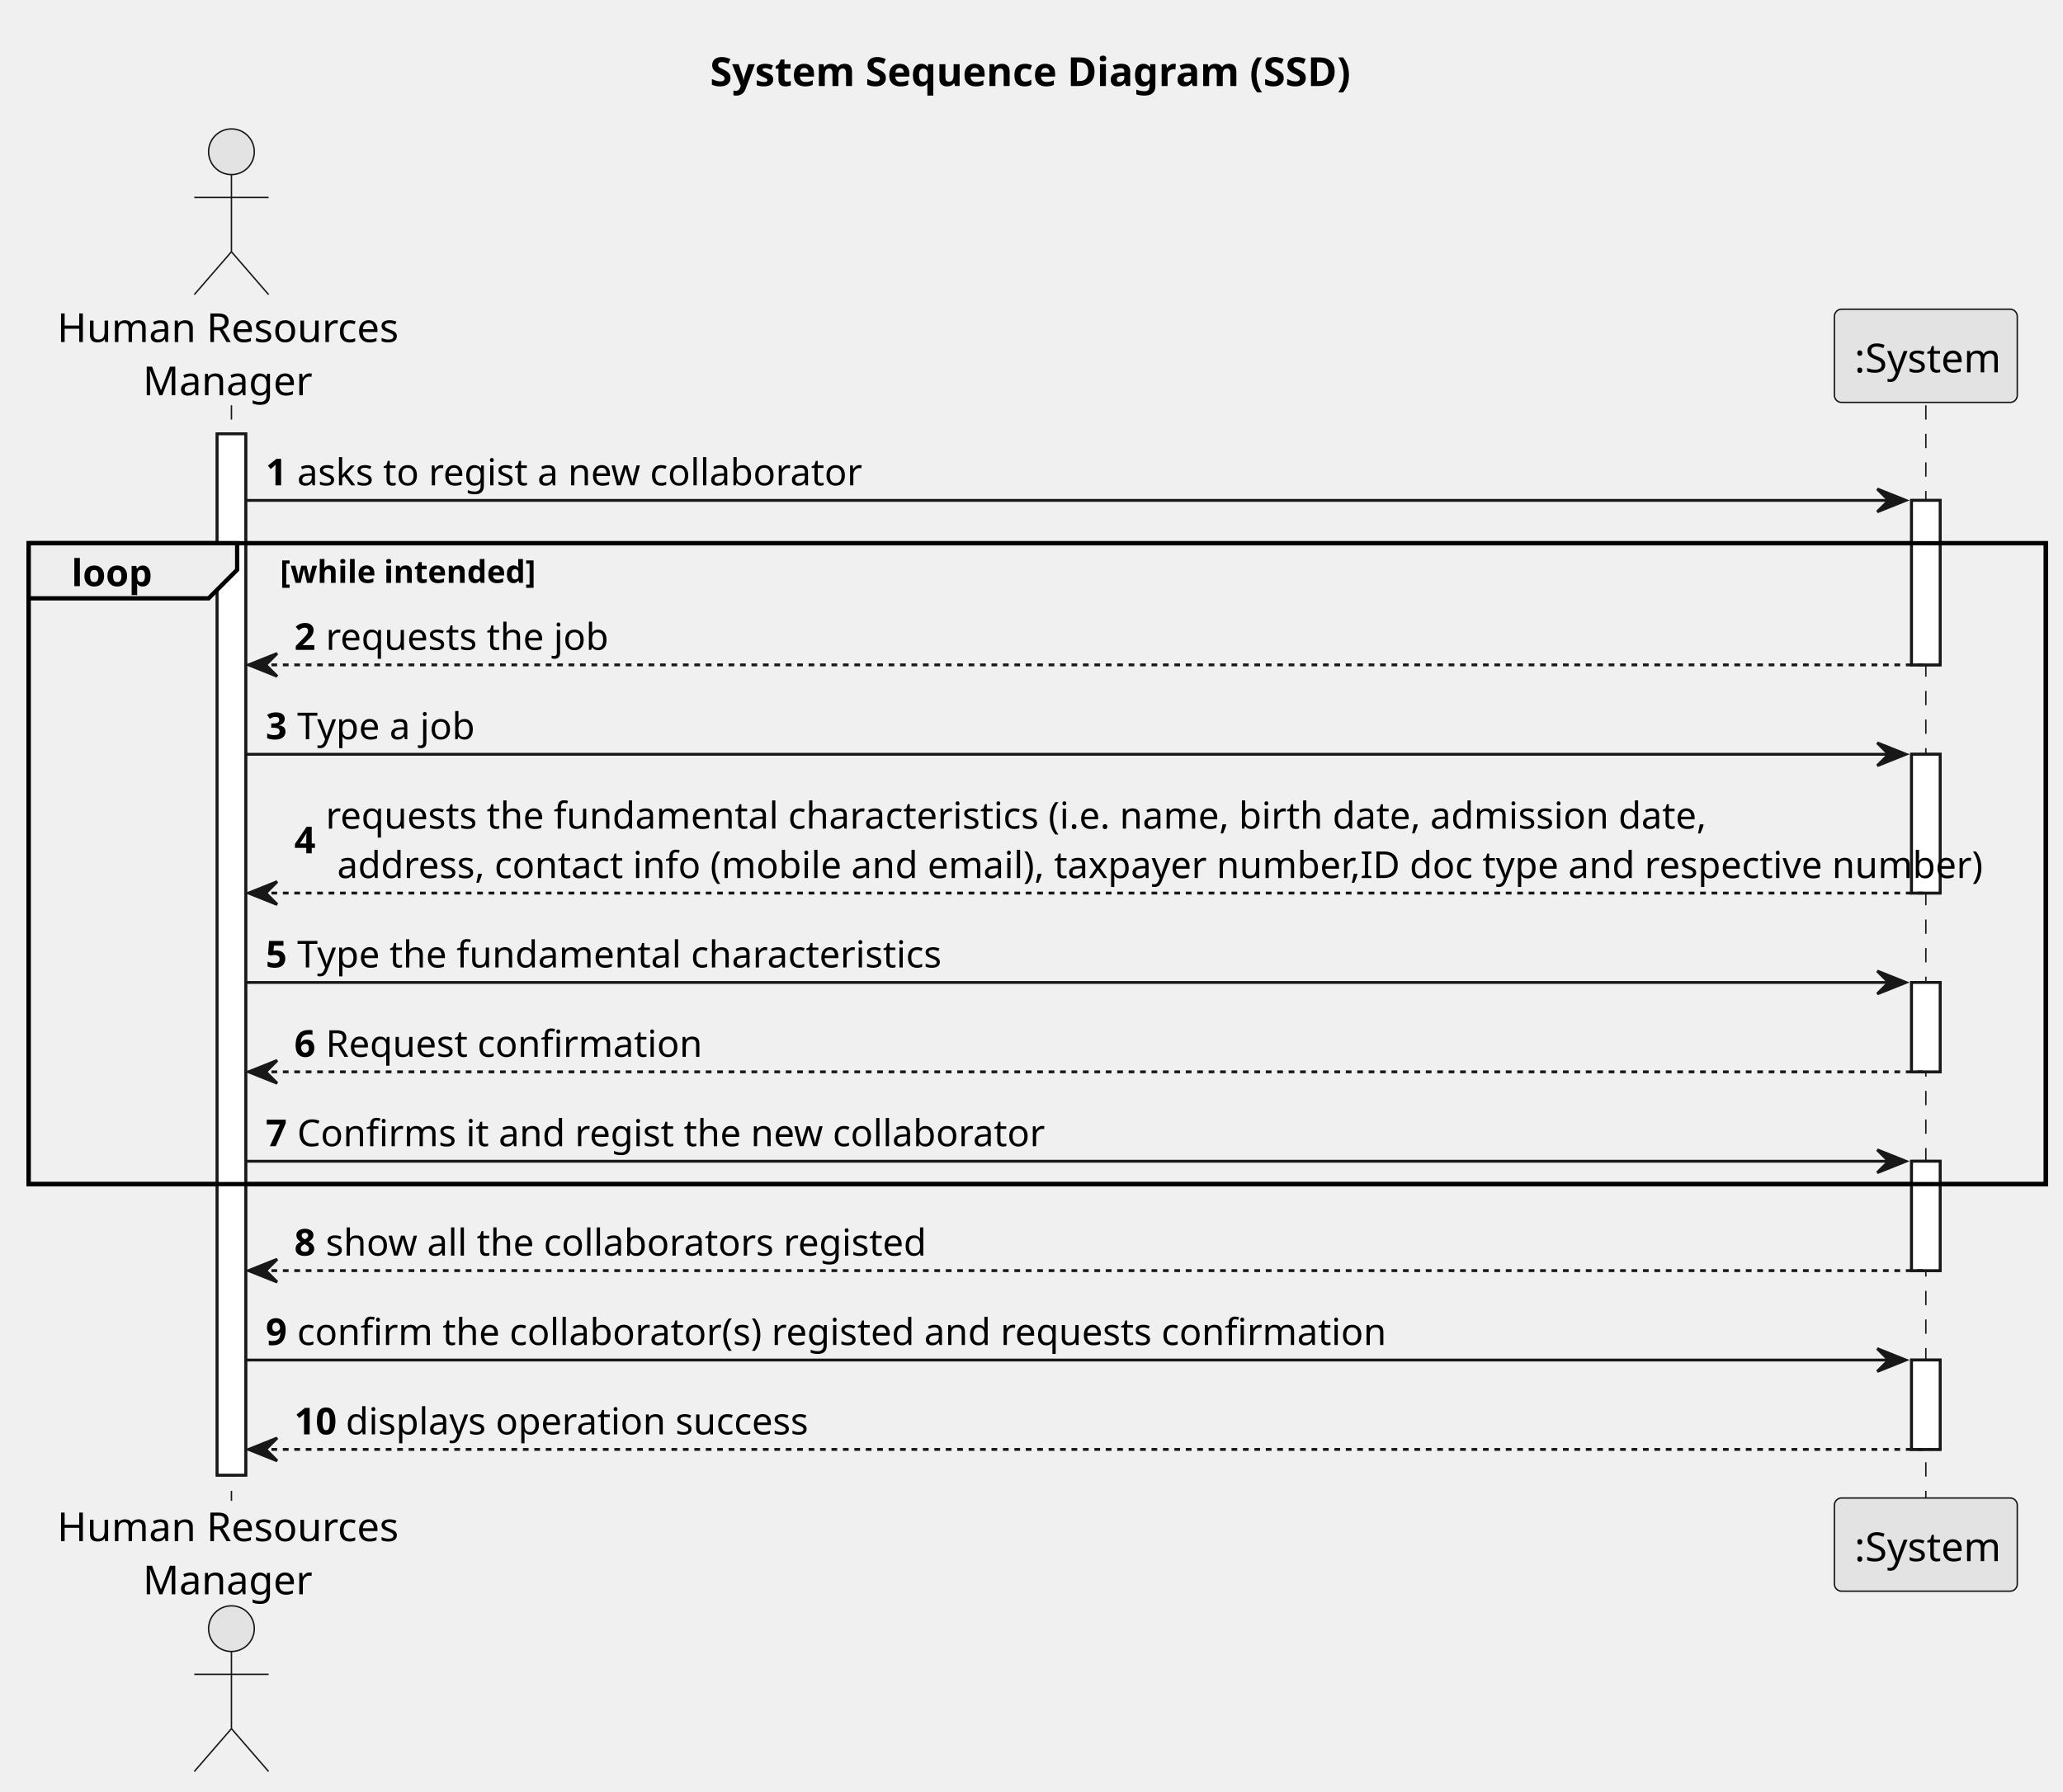
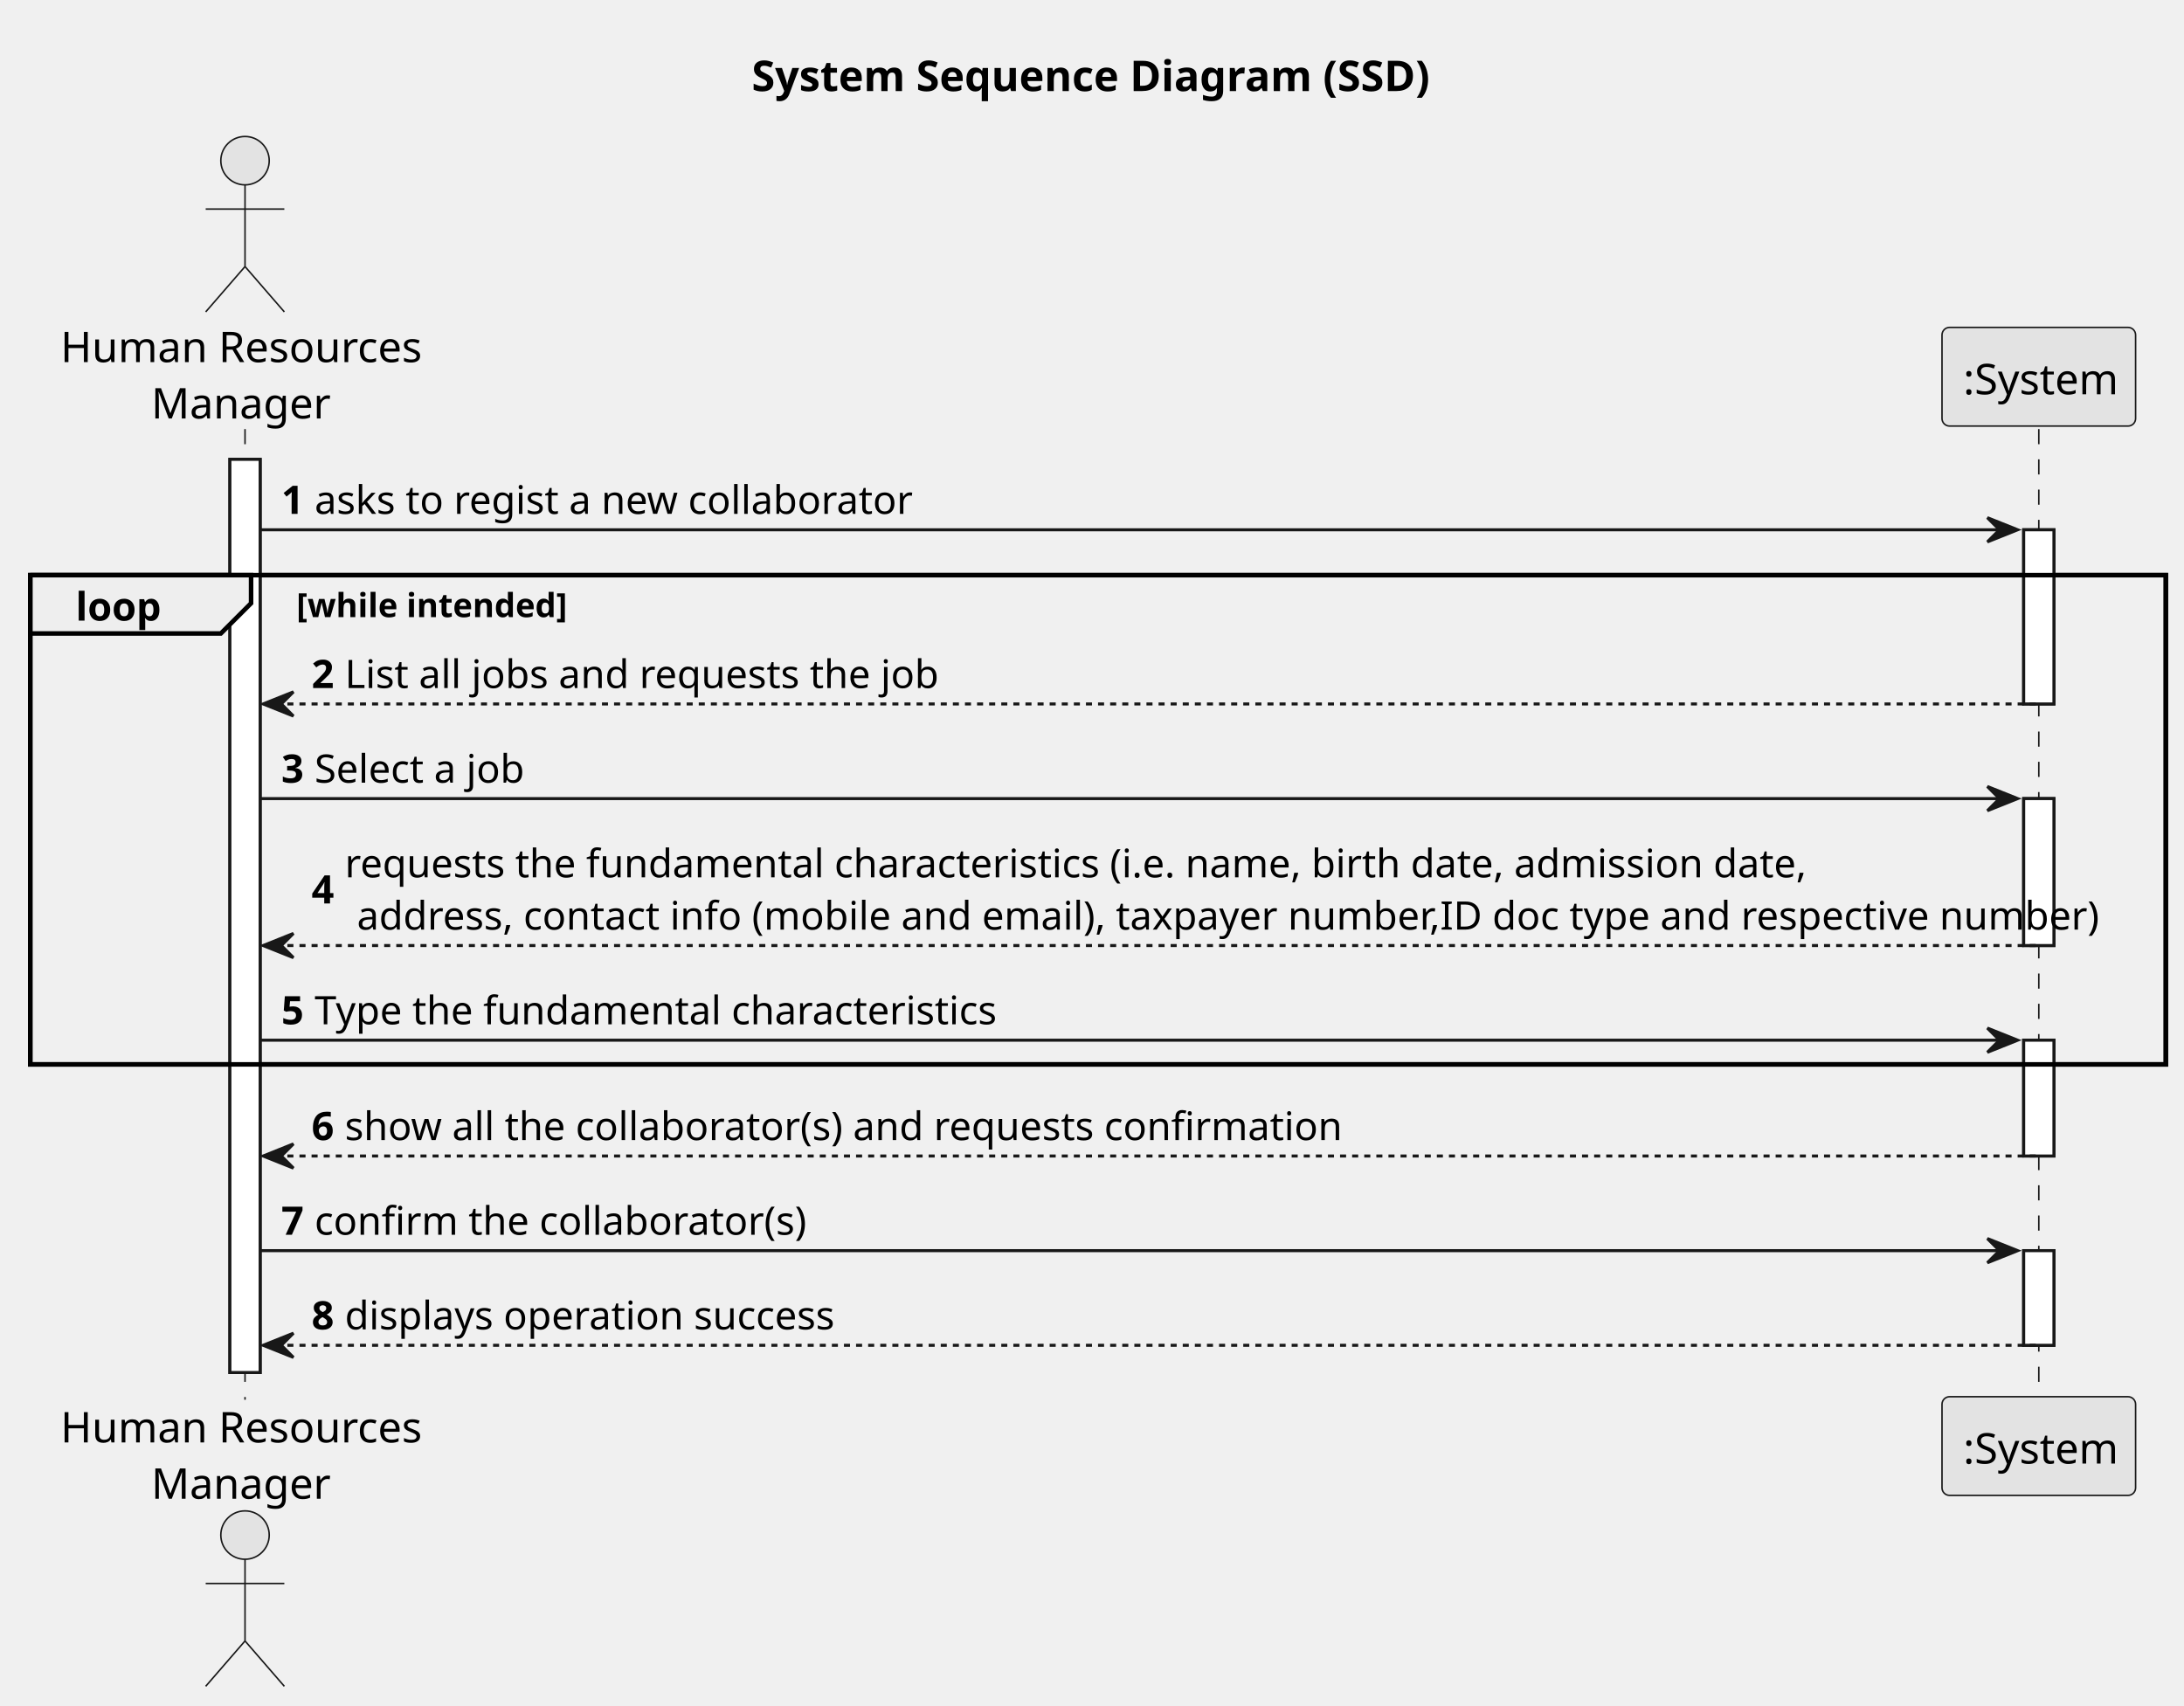
- <svg xmlns="http://www.w3.org/2000/svg" contentStyleType="text/css" height="627px" preserveAspectRatio="none" style="width:722px;height:627px;background:#FFFFFF;" version="1.1" viewBox="0 0 722 627" width="722px" zoomAndPan="magnify">
+ <svg xmlns="http://www.w3.org/2000/svg" contentStyleType="text/css" height="564px" preserveAspectRatio="none" style="width:722px;height:564px;background:#FFFFFF;" version="1.1" viewBox="0 0 722 564" width="722px" zoomAndPan="magnify">
  <defs />
  <g>
    <text fill="#000000" font-family="sans-serif" font-size="14" font-weight="bold" lengthAdjust="spacing" textLength="228" x="248.5" y="30.107">System Sequence Diagram (SSD)</text>
-     <rect fill="#FFFFFF" height="364.492" style="stroke:#181818;stroke-width:1.0;" width="10" x="76" y="151.863" />
+     <rect fill="#FFFFFF" height="301.91" style="stroke:#181818;stroke-width:1.0;" width="10" x="76" y="151.863" />
    <rect fill="#FFFFFF" height="57.582" style="stroke:#181818;stroke-width:1.0;" width="10" x="669" y="175.154" />
    <rect fill="#FFFFFF" height="48.582" style="stroke:#181818;stroke-width:1.0;" width="10" x="669" y="264.027" />
-     <rect fill="#FFFFFF" height="31.291" style="stroke:#181818;stroke-width:1.0;" width="10" x="669" y="343.9" />
-     <rect fill="#FFFFFF" height="38.291" style="stroke:#181818;stroke-width:1.0;" width="10" x="669" y="406.482" />
-     <rect fill="#FFFFFF" height="31.291" style="stroke:#181818;stroke-width:1.0;" width="10" x="669" y="476.065" />
-     <rect fill="none" height="224.328" style="stroke:#000000;stroke-width:1.5;" width="706" x="10" y="190.154" />
-     <line style="stroke:#181818;stroke-width:0.5;stroke-dasharray:5.0,5.0;" x1="81" x2="81" y1="141.863" y2="525.356" />
-     <line style="stroke:#181818;stroke-width:0.5;stroke-dasharray:5.0,5.0;" x1="674" x2="674" y1="141.863" y2="525.356" />
+     <rect fill="#FFFFFF" height="38.291" style="stroke:#181818;stroke-width:1.0;" width="10" x="669" y="343.9" />
+     <rect fill="#FFFFFF" height="31.291" style="stroke:#181818;stroke-width:1.0;" width="10" x="669" y="413.482" />
+     <rect fill="none" height="161.746" style="stroke:#000000;stroke-width:1.5;" width="706" x="10" y="190.154" />
+     <line style="stroke:#181818;stroke-width:0.5;stroke-dasharray:5.0,5.0;" x1="81" x2="81" y1="141.863" y2="462.773" />
+     <line style="stroke:#181818;stroke-width:0.5;stroke-dasharray:5.0,5.0;" x1="674" x2="674" y1="141.863" y2="462.773" />
    <text fill="#000000" font-family="sans-serif" font-size="14" lengthAdjust="spacing" textLength="116" x="20" y="119.728">Human Resources</text>
    <text fill="#000000" font-family="sans-serif" font-size="14" lengthAdjust="spacing" textLength="56" x="50" y="138.35">Manager</text>
    <ellipse cx="81" cy="53.121" fill="#E3E3E3" rx="8" ry="8" style="stroke:#181818;stroke-width:0.5;" />
    <path d="M81,61.121 L81,88.121 M68,69.121 L94,69.121 M81,88.121 L68,103.121 M81,88.121 L94,103.121 " fill="none" style="stroke:#181818;stroke-width:0.5;" />
-     <text fill="#000000" font-family="sans-serif" font-size="14" lengthAdjust="spacing" textLength="116" x="20" y="539.463">Human Resources</text>
-     <text fill="#000000" font-family="sans-serif" font-size="14" lengthAdjust="spacing" textLength="56" x="50" y="558.084">Manager</text>
-     <ellipse cx="81" cy="570.098" fill="#E3E3E3" rx="8" ry="8" style="stroke:#181818;stroke-width:0.5;" />
-     <path d="M81,578.098 L81,605.098 M68,586.098 L94,586.098 M81,605.098 L68,620.098 M81,605.098 L94,620.098 " fill="none" style="stroke:#181818;stroke-width:0.5;" />
+     <text fill="#000000" font-family="sans-serif" font-size="14" lengthAdjust="spacing" textLength="116" x="20" y="476.881">Human Resources</text>
+     <text fill="#000000" font-family="sans-serif" font-size="14" lengthAdjust="spacing" textLength="56" x="50" y="495.502">Manager</text>
+     <ellipse cx="81" cy="507.516" fill="#E3E3E3" rx="8" ry="8" style="stroke:#181818;stroke-width:0.5;" />
+     <path d="M81,515.516 L81,542.516 M68,523.516 L94,523.516 M81,542.516 L68,557.516 M81,542.516 L94,557.516 " fill="none" style="stroke:#181818;stroke-width:0.5;" />
    <rect fill="#E3E3E3" height="32.621" rx="2.5" ry="2.5" style="stroke:#181818;stroke-width:0.5;" width="64" x="642" y="108.242" />
    <text fill="#000000" font-family="sans-serif" font-size="14" lengthAdjust="spacing" textLength="50" x="649" y="130.35">:System</text>
-     <rect fill="#E3E3E3" height="32.621" rx="2.5" ry="2.5" style="stroke:#181818;stroke-width:0.5;" width="64" x="642" y="524.356" />
-     <text fill="#000000" font-family="sans-serif" font-size="14" lengthAdjust="spacing" textLength="50" x="649" y="546.463">:System</text>
-     <rect fill="#FFFFFF" height="364.492" style="stroke:#181818;stroke-width:1.0;" width="10" x="76" y="151.863" />
+     <rect fill="#E3E3E3" height="32.621" rx="2.5" ry="2.5" style="stroke:#181818;stroke-width:0.5;" width="64" x="642" y="461.773" />
+     <text fill="#000000" font-family="sans-serif" font-size="14" lengthAdjust="spacing" textLength="50" x="649" y="483.881">:System</text>
+     <rect fill="#FFFFFF" height="301.91" style="stroke:#181818;stroke-width:1.0;" width="10" x="76" y="151.863" />
    <rect fill="#FFFFFF" height="57.582" style="stroke:#181818;stroke-width:1.0;" width="10" x="669" y="175.154" />
    <rect fill="#FFFFFF" height="48.582" style="stroke:#181818;stroke-width:1.0;" width="10" x="669" y="264.027" />
-     <rect fill="#FFFFFF" height="31.291" style="stroke:#181818;stroke-width:1.0;" width="10" x="669" y="343.9" />
-     <rect fill="#FFFFFF" height="38.291" style="stroke:#181818;stroke-width:1.0;" width="10" x="669" y="406.482" />
-     <rect fill="#FFFFFF" height="31.291" style="stroke:#181818;stroke-width:1.0;" width="10" x="669" y="476.065" />
+     <rect fill="#FFFFFF" height="38.291" style="stroke:#181818;stroke-width:1.0;" width="10" x="669" y="343.9" />
+     <rect fill="#FFFFFF" height="31.291" style="stroke:#181818;stroke-width:1.0;" width="10" x="669" y="413.482" />
    <polygon fill="#181818" points="657,171.154,667,175.154,657,179.154,661,175.154" style="stroke:#181818;stroke-width:1.0;" />
    <line style="stroke:#181818;stroke-width:1.0;" x1="86" x2="663" y1="175.154" y2="175.154" />
    <text fill="#000000" font-family="sans-serif" font-size="13" font-weight="bold" lengthAdjust="spacing" textLength="7" x="93" y="169.892">1</text>
    <text fill="#000000" font-family="sans-serif" font-size="13" lengthAdjust="spacing" textLength="188" x="104" y="169.892">asks to regist a new collaborator</text>
    <path d="M10,190.154 L83,190.154 L83,199.445 L73,209.445 L10,209.445 L10,190.154 " fill="#EEEEEE" style="stroke:#000000;stroke-width:1.5;" />
-     <rect fill="none" height="224.328" style="stroke:#000000;stroke-width:1.5;" width="706" x="10" y="190.154" />
+     <rect fill="none" height="161.746" style="stroke:#000000;stroke-width:1.5;" width="706" x="10" y="190.154" />
    <text fill="#000000" font-family="sans-serif" font-size="13" font-weight="bold" lengthAdjust="spacing" textLength="28" x="25" y="205.183">loop</text>
    <text fill="#000000" font-family="sans-serif" font-size="11" font-weight="bold" lengthAdjust="spacing" textLength="90" x="98" y="204.024">[while intended]</text>
    <polygon fill="#181818" points="97,228.736,87,232.736,97,236.736,93,232.736" style="stroke:#181818;stroke-width:1.0;" />
    <line style="stroke:#181818;stroke-width:1.0;stroke-dasharray:2.0,2.0;" x1="91" x2="673" y1="232.736" y2="232.736" />
    <text fill="#000000" font-family="sans-serif" font-size="13" font-weight="bold" lengthAdjust="spacing" textLength="7" x="103" y="227.474">2</text>
-     <text fill="#000000" font-family="sans-serif" font-size="13" lengthAdjust="spacing" textLength="93" x="114" y="227.474">requests the job</text>
+     <text fill="#000000" font-family="sans-serif" font-size="13" lengthAdjust="spacing" textLength="188" x="114" y="227.474">List all jobs and requests the job</text>
    <polygon fill="#181818" points="657,260.027,667,264.027,657,268.027,661,264.027" style="stroke:#181818;stroke-width:1.0;" />
    <line style="stroke:#181818;stroke-width:1.0;" x1="86" x2="663" y1="264.027" y2="264.027" />
    <text fill="#000000" font-family="sans-serif" font-size="13" font-weight="bold" lengthAdjust="spacing" textLength="7" x="93" y="258.765">3</text>
-     <text fill="#000000" font-family="sans-serif" font-size="13" lengthAdjust="spacing" textLength="60" x="104" y="258.765">Type a job</text>
+     <text fill="#000000" font-family="sans-serif" font-size="13" lengthAdjust="spacing" textLength="69" x="104" y="258.765">Select a job</text>
    <polygon fill="#181818" points="97,308.609,87,312.609,97,316.609,93,312.609" style="stroke:#181818;stroke-width:1.0;" />
    <line style="stroke:#181818;stroke-width:1.0;stroke-dasharray:2.0,2.0;" x1="91" x2="673" y1="312.609" y2="312.609" />
    <text fill="#000000" font-family="sans-serif" font-size="13" font-weight="bold" lengthAdjust="spacing" textLength="7" x="103" y="298.701">4</text>
    <text fill="#000000" font-family="sans-serif" font-size="13" lengthAdjust="spacing" textLength="459" x="114" y="290.056">requests the fundamental characteristics (i.e. name, birth date, admission date,</text>
    <text fill="#000000" font-family="sans-serif" font-size="13" lengthAdjust="spacing" textLength="544" x="118" y="307.347">address, contact info (mobile and email), taxpayer number,ID doc type and respective number)</text>
    <polygon fill="#181818" points="657,339.9,667,343.9,657,347.9,661,343.9" style="stroke:#181818;stroke-width:1.0;" />
    <line style="stroke:#181818;stroke-width:1.0;" x1="86" x2="663" y1="343.9" y2="343.9" />
    <text fill="#000000" font-family="sans-serif" font-size="13" font-weight="bold" lengthAdjust="spacing" textLength="7" x="93" y="338.638">5</text>
    <text fill="#000000" font-family="sans-serif" font-size="13" lengthAdjust="spacing" textLength="213" x="104" y="338.638">Type the fundamental characteristics</text>
-     <polygon fill="#181818" points="97,371.191,87,375.191,97,379.191,93,375.191" style="stroke:#181818;stroke-width:1.0;" />
-     <line style="stroke:#181818;stroke-width:1.0;stroke-dasharray:2.0,2.0;" x1="91" x2="673" y1="375.191" y2="375.191" />
-     <text fill="#000000" font-family="sans-serif" font-size="13" font-weight="bold" lengthAdjust="spacing" textLength="7" x="103" y="369.929">6</text>
-     <text fill="#000000" font-family="sans-serif" font-size="13" lengthAdjust="spacing" textLength="122" x="114" y="369.929">Request confirmation</text>
-     <polygon fill="#181818" points="657,402.482,667,406.482,657,410.482,661,406.482" style="stroke:#181818;stroke-width:1.0;" />
-     <line style="stroke:#181818;stroke-width:1.0;" x1="86" x2="663" y1="406.482" y2="406.482" />
-     <text fill="#000000" font-family="sans-serif" font-size="13" font-weight="bold" lengthAdjust="spacing" textLength="7" x="93" y="401.22">7</text>
-     <text fill="#000000" font-family="sans-serif" font-size="13" lengthAdjust="spacing" textLength="243" x="104" y="401.22">Confirms it and regist the new collaborator</text>
+     <polygon fill="#181818" points="97,378.191,87,382.191,97,386.191,93,382.191" style="stroke:#181818;stroke-width:1.0;" />
+     <line style="stroke:#181818;stroke-width:1.0;stroke-dasharray:2.0,2.0;" x1="91" x2="673" y1="382.191" y2="382.191" />
+     <text fill="#000000" font-family="sans-serif" font-size="13" font-weight="bold" lengthAdjust="spacing" textLength="7" x="103" y="376.929">6</text>
+     <text fill="#000000" font-family="sans-serif" font-size="13" lengthAdjust="spacing" textLength="308" x="114" y="376.929">show all the collaborator(s) and requests confirmation</text>
+     <polygon fill="#181818" points="657,409.482,667,413.482,657,417.482,661,413.482" style="stroke:#181818;stroke-width:1.0;" />
+     <line style="stroke:#181818;stroke-width:1.0;" x1="86" x2="663" y1="413.482" y2="413.482" />
+     <text fill="#000000" font-family="sans-serif" font-size="13" font-weight="bold" lengthAdjust="spacing" textLength="7" x="93" y="408.22">7</text>
+     <text fill="#000000" font-family="sans-serif" font-size="13" lengthAdjust="spacing" textLength="150" x="104" y="408.22">confirm the collaborator(s)</text>
    <polygon fill="#181818" points="97,440.773,87,444.773,97,448.773,93,444.773" style="stroke:#181818;stroke-width:1.0;" />
    <line style="stroke:#181818;stroke-width:1.0;stroke-dasharray:2.0,2.0;" x1="91" x2="673" y1="444.773" y2="444.773" />
    <text fill="#000000" font-family="sans-serif" font-size="13" font-weight="bold" lengthAdjust="spacing" textLength="7" x="103" y="439.511">8</text>
-     <text fill="#000000" font-family="sans-serif" font-size="13" lengthAdjust="spacing" textLength="197" x="114" y="439.511">show all the collaborators registed</text>
-     <polygon fill="#181818" points="657,472.065,667,476.065,657,480.065,661,476.065" style="stroke:#181818;stroke-width:1.0;" />
-     <line style="stroke:#181818;stroke-width:1.0;" x1="86" x2="663" y1="476.065" y2="476.065" />
-     <text fill="#000000" font-family="sans-serif" font-size="13" font-weight="bold" lengthAdjust="spacing" textLength="7" x="93" y="470.802">9</text>
-     <text fill="#000000" font-family="sans-serif" font-size="13" lengthAdjust="spacing" textLength="353" x="104" y="470.802">confirm the collaborator(s) registed and requests confirmation</text>
-     <polygon fill="#181818" points="97,503.356,87,507.356,97,511.356,93,507.356" style="stroke:#181818;stroke-width:1.0;" />
-     <line style="stroke:#181818;stroke-width:1.0;stroke-dasharray:2.0,2.0;" x1="91" x2="673" y1="507.356" y2="507.356" />
-     <text fill="#000000" font-family="sans-serif" font-size="13" font-weight="bold" lengthAdjust="spacing" textLength="14" x="103" y="502.093">10</text>
-     <text fill="#000000" font-family="sans-serif" font-size="13" lengthAdjust="spacing" textLength="158" x="121" y="502.093">displays operation success</text>
+     <text fill="#000000" font-family="sans-serif" font-size="13" lengthAdjust="spacing" textLength="158" x="114" y="439.511">displays operation success</text>
  </g>
</svg>
